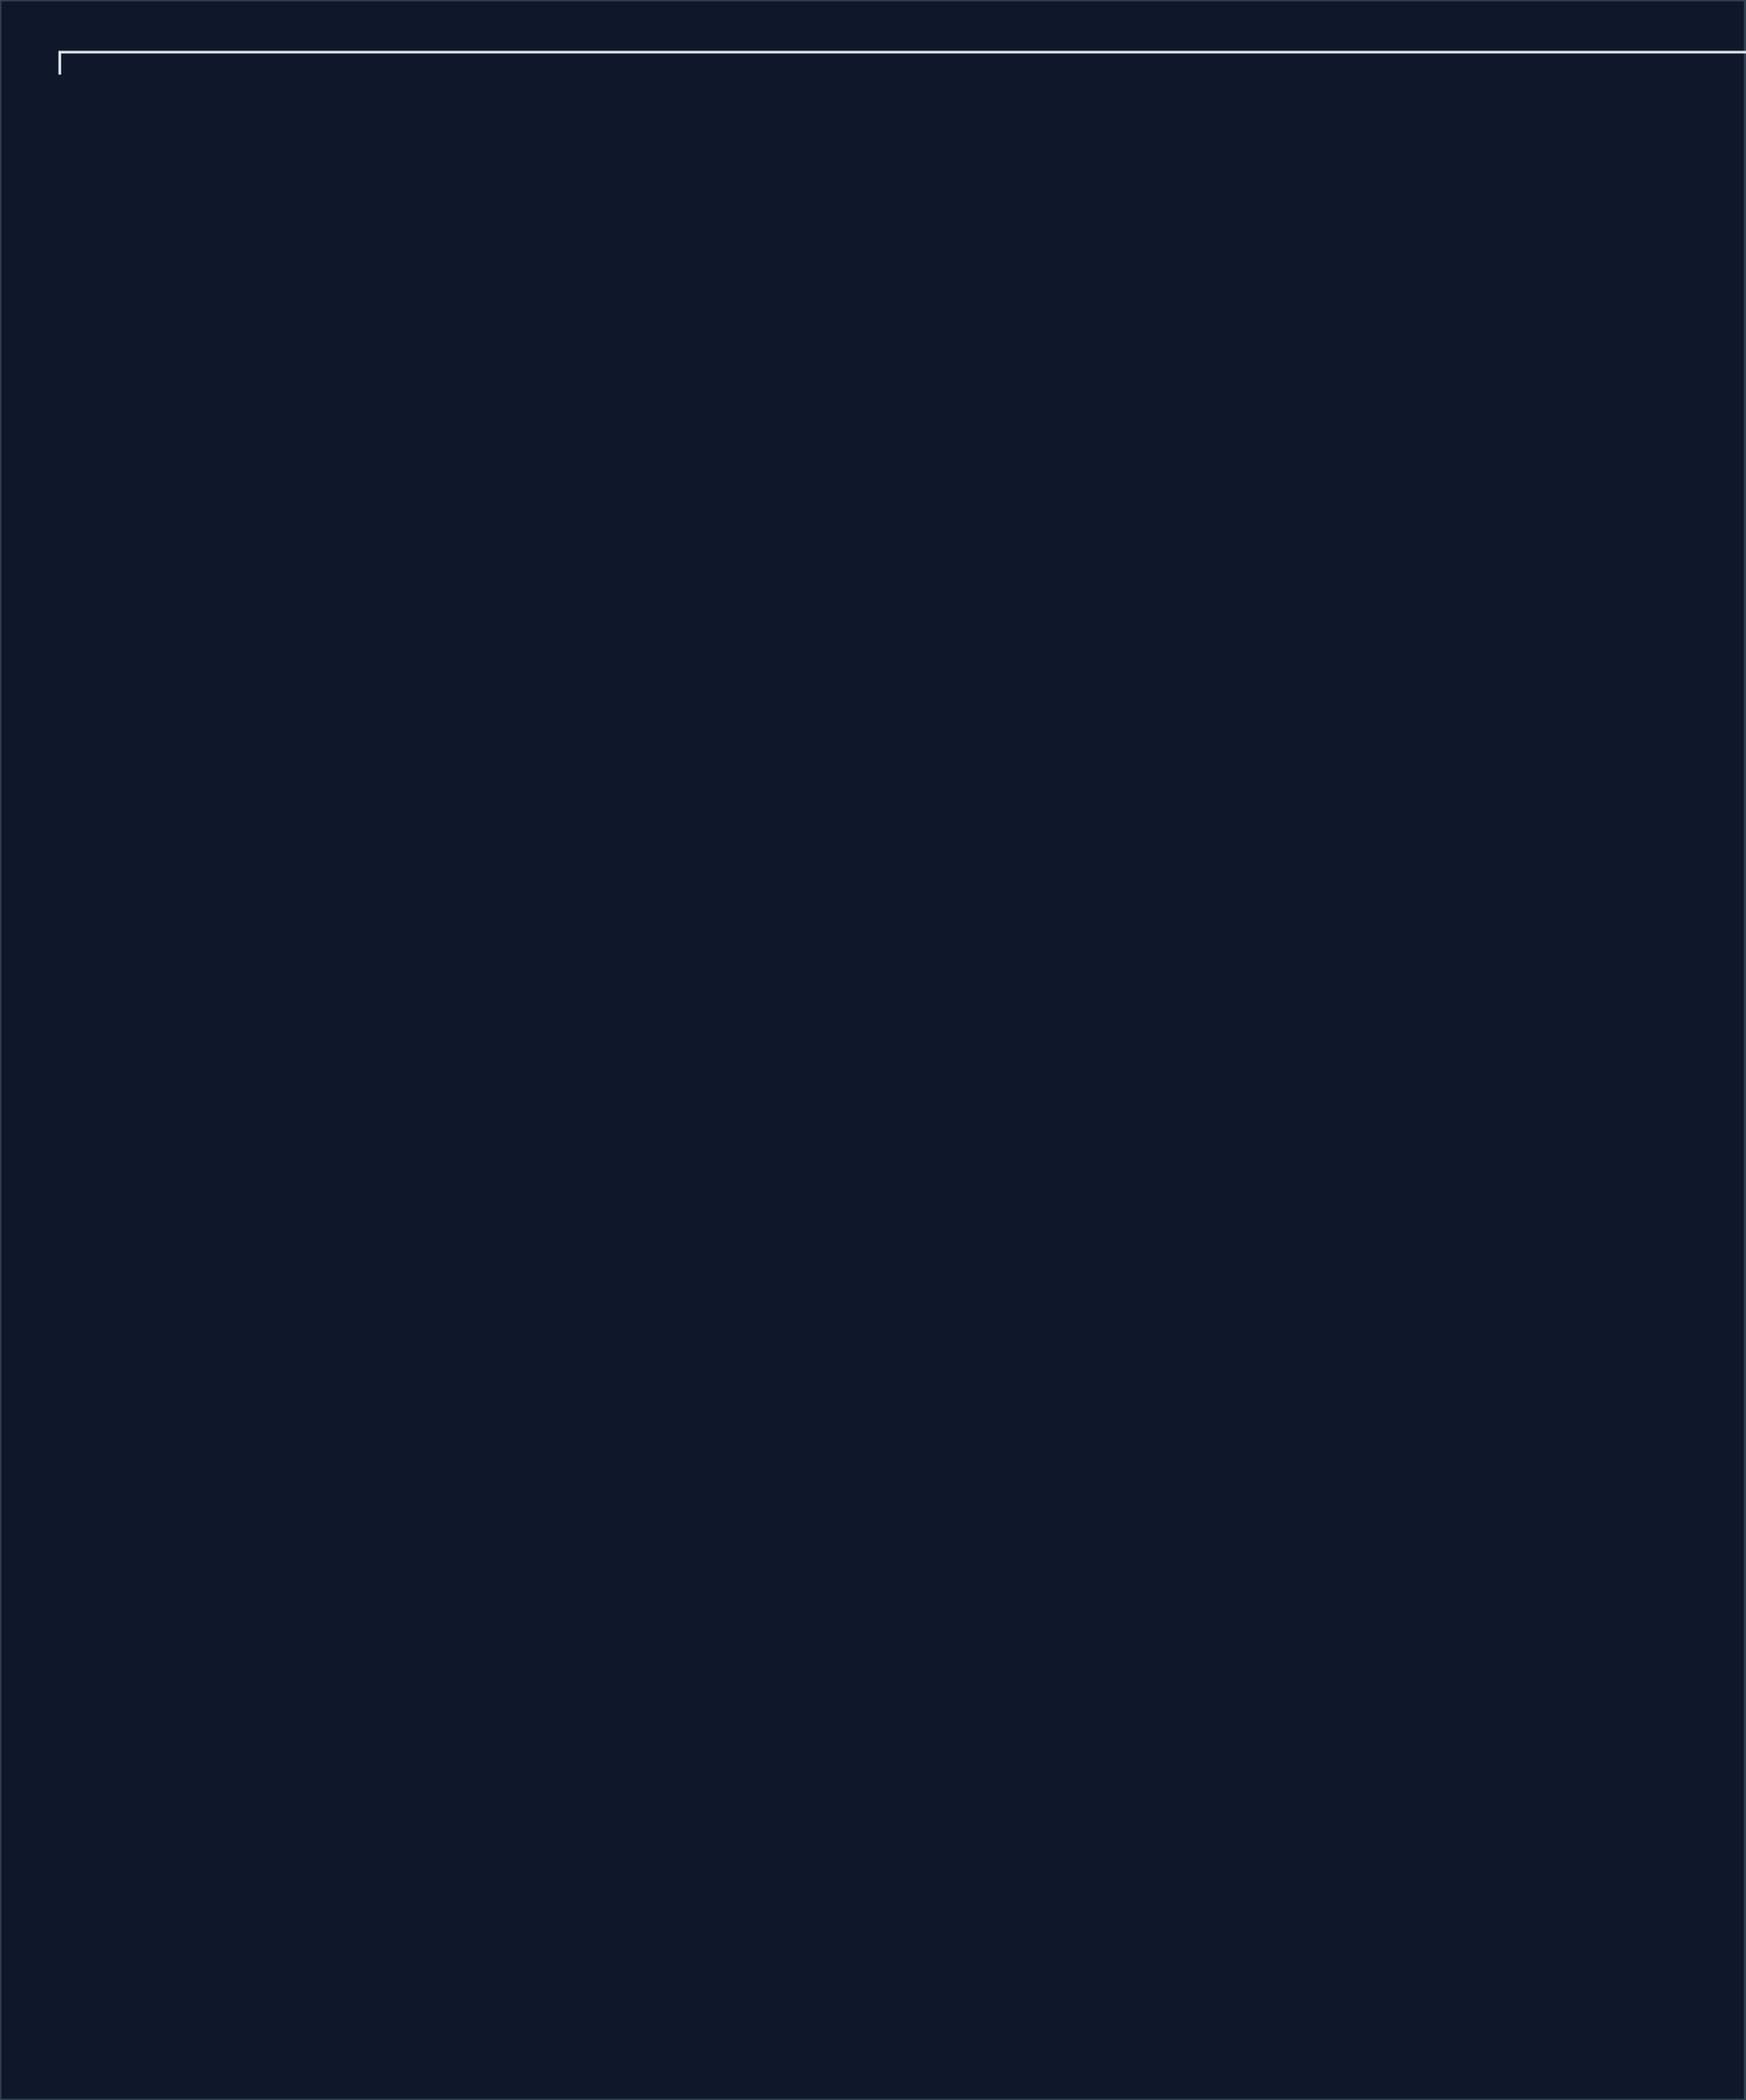
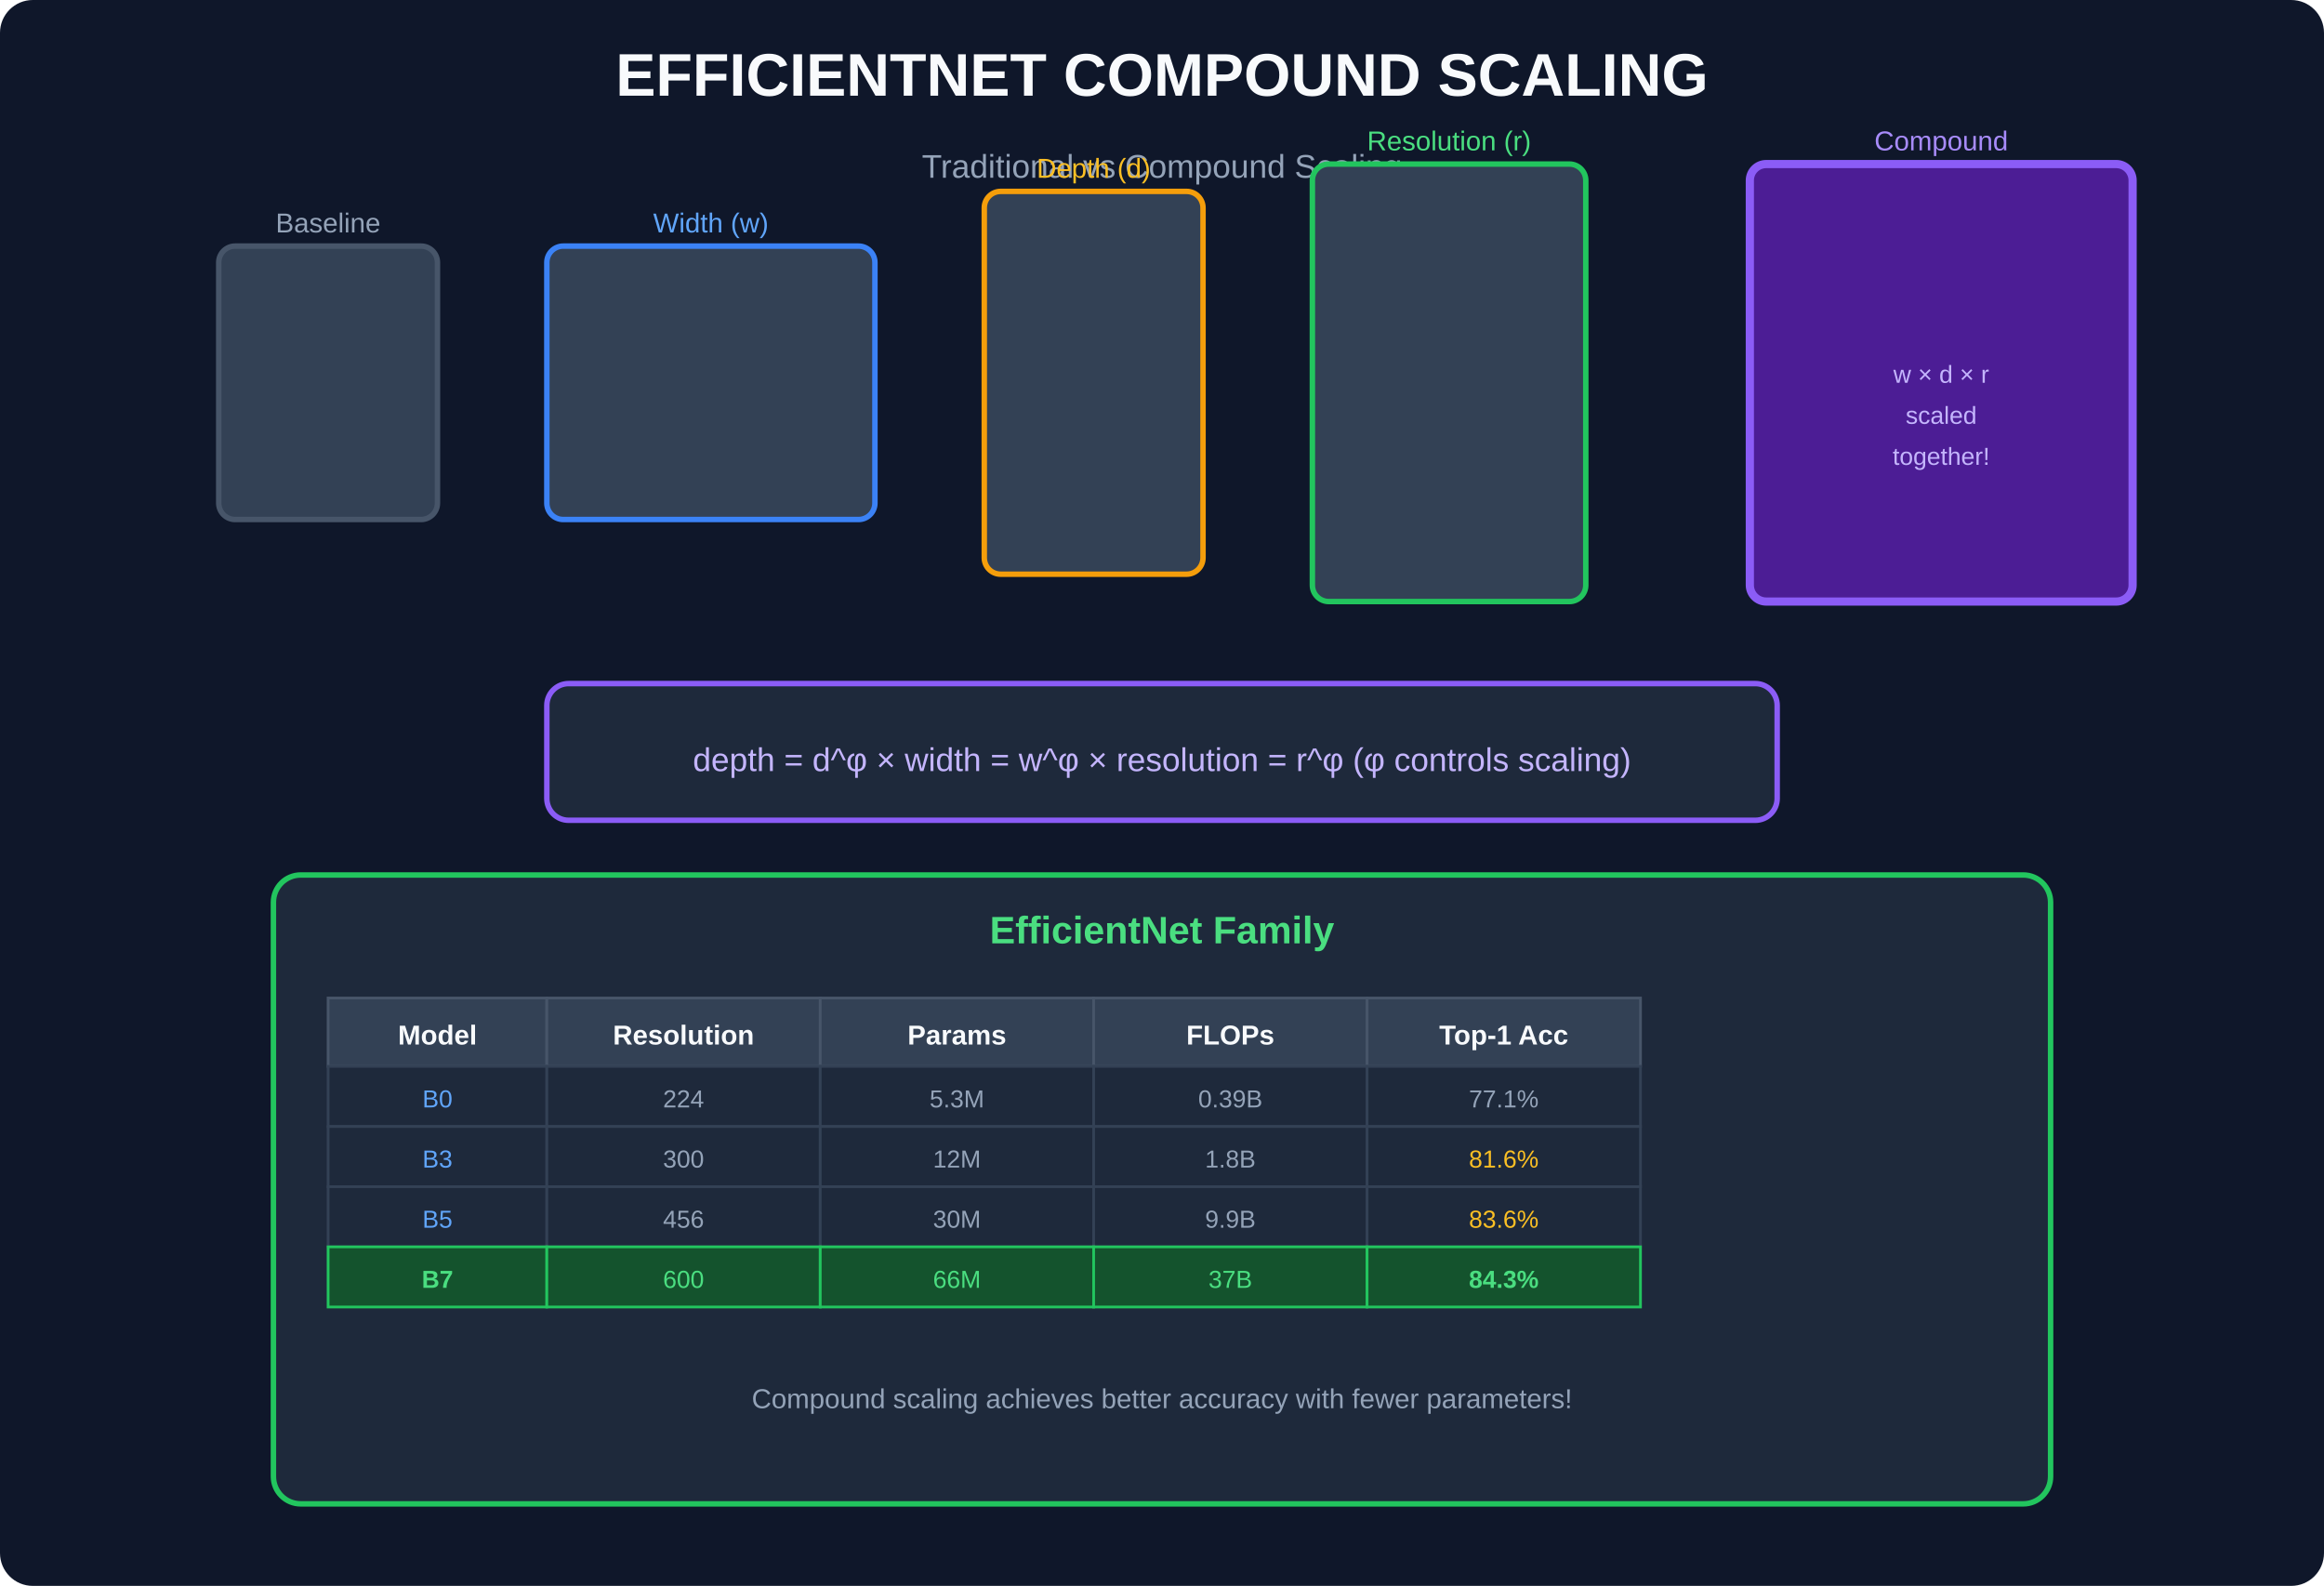
- <svg xmlns="http://www.w3.org/2000/svg" width="660" height="794" viewBox="0 0 660 794">
-   <style>
-     text {
-       font-family: 'Courier New', monospace;
-       font-size: 14px;
-       white-space: pre;
-     }
-   </style>
-   <rect width="100%" height="100%" fill="#0f172a" stroke="#334155" />
-   <text x="10" y="24" fill="#e2e8f0" xml:space="preserve">
- ┌───────────────────────────────────────────────────────────────────────────┐
- │                    EFFICIENTNET COMPOUND SCALING                             │
- └───────────────────────────────────────────────────────────────────────────┘
- 
- Traditional Scaling (one dimension at a time):
- 
-     Baseline         Width (w)           Depth (d)          Resolution (r)
-     ┌─────┐          ┌───────────┐       ┌─────┐            ┌─────────┐
-     │     │          │           │       │     │            │         │
-     │     │          │           │       │     │            │         │
-     │     │          │           │       │     │            │         │
-     └─────┘          └───────────┘       │     │            │         │
-                                          │     │            │         │
-                                          └─────┘            └─────────┘
- 
- EfficientNet Compound Scaling (all dimensions together):
- 
-     Baseline                     Compound Scaled (α=1.2, β=1.1, γ=1.15)
-     ┌─────┐                      ┌──────────────────┐
-     │     │                      │                  │
-     │     │          ────▶       │                  │
-     │     │                      │                  │
-     └─────┘                      │                  │
-                                  │                  │
-                                  │                  │
-                                  └──────────────────┘
- 
-     depth = d^φ    width = w^φ    resolution = r^φ
-     where φ controls overall scaling
- 
- EfficientNet Family:
- ┌──────────┬───────────┬───────────┬────────────┬───────────┐
- │  Model   │Resolution │  Params   │   FLOPs    │  Top-1    │
- ├──────────┼───────────┼───────────┼────────────┼───────────┤
- │ B0       │   224     │   5.3M    │   0.39B    │   77.1%   │
- │ B1       │   240     │   7.8M    │   0.70B    │   79.1%   │
- │ B2       │   260     │   9.2M    │   1.0B     │   80.1%   │
- │ B3       │   300     │   12M     │   1.8B     │   81.6%   │
- │ B4       │   380     │   19M     │   4.2B     │   82.9%   │
- │ B5       │   456     │   30M     │   9.9B     │   83.6%   │
- │ B6       │   528     │   43M     │   19B      │   84.0%   │
- │ B7       │   600     │   66M     │   37B      │   84.3%   │
- └──────────┴───────────┴───────────┴────────────┴───────────┘
-   </text>
+ <svg xmlns="http://www.w3.org/2000/svg" viewBox="0 0 850 580">
+   <defs>
+     <marker id="arrow" markerWidth="10" markerHeight="7" refX="9" refY="3.5" orient="auto">
+       <polygon points="0 0, 10 3.5, 0 7" fill="#fbbf24" />
+     </marker>
+   </defs>
+   <rect width="850" height="580" fill="#0f172a" rx="12" />
+   <text x="425" y="35" text-anchor="middle" font-family="Arial, sans-serif" font-size="22" font-weight="bold" fill="#f8fafc">EFFICIENTNET COMPOUND SCALING</text>
+   <text x="425" y="65" text-anchor="middle" font-family="Arial, sans-serif" font-size="12" fill="#94a3b8">Traditional vs Compound Scaling</text>
+   <g transform="translate(80, 90)">
+     <rect width="80" height="100" rx="6" fill="#334155" stroke="#475569" stroke-width="2" />
+     <text x="40" y="-5" text-anchor="middle" font-family="Arial, sans-serif" font-size="10" fill="#94a3b8">Baseline</text>
+   </g>
+   <g transform="translate(200, 90)">
+     <rect width="120" height="100" rx="6" fill="#334155" stroke="#3b82f6" stroke-width="2" />
+     <text x="60" y="-5" text-anchor="middle" font-family="Arial, sans-serif" font-size="10" fill="#60a5fa">Width (w)</text>
+   </g>
+   <g transform="translate(360, 70)">
+     <rect width="80" height="140" rx="6" fill="#334155" stroke="#f59e0b" stroke-width="2" />
+     <text x="40" y="-5" text-anchor="middle" font-family="Arial, sans-serif" font-size="10" fill="#fbbf24">Depth (d)</text>
+   </g>
+   <g transform="translate(480, 60)">
+     <rect width="100" height="160" rx="6" fill="#334155" stroke="#22c55e" stroke-width="2" />
+     <text x="50" y="-5" text-anchor="middle" font-family="Arial, sans-serif" font-size="10" fill="#4ade80">Resolution (r)</text>
+   </g>
+   <g transform="translate(640, 60)">
+     <rect width="140" height="160" rx="6" fill="#4c1d95" stroke="#8b5cf6" stroke-width="3" />
+     <text x="70" y="-5" text-anchor="middle" font-family="Arial, sans-serif" font-size="10" fill="#a78bfa">Compound</text>
+     <text x="70" y="80" text-anchor="middle" font-family="Arial, sans-serif" font-size="9" fill="#c4b5fd">w × d × r</text>
+     <text x="70" y="95" text-anchor="middle" font-family="Arial, sans-serif" font-size="9" fill="#c4b5fd">scaled</text>
+     <text x="70" y="110" text-anchor="middle" font-family="Arial, sans-serif" font-size="9" fill="#c4b5fd">together!</text>
+   </g>
+   <g transform="translate(200, 250)">
+     <rect width="450" height="50" rx="8" fill="#1e293b" stroke="#8b5cf6" stroke-width="2" />
+     <text x="225" y="32" text-anchor="middle" font-family="Arial, sans-serif" font-size="12" fill="#c4b5fd">depth = d^φ   ×   width = w^φ   ×   resolution = r^φ   (φ controls scaling)</text>
+   </g>
+   <g transform="translate(100, 320)">
+     <rect width="650" height="230" rx="10" fill="#1e293b" stroke="#22c55e" stroke-width="2" />
+     <text x="325" y="25" text-anchor="middle" font-family="Arial, sans-serif" font-size="14" font-weight="bold" fill="#4ade80">EfficientNet Family</text>
+     <g transform="translate(20, 45)">
+       <rect width="80" height="25" fill="#334155" stroke="#475569" stroke-width="1" />
+       <text x="40" y="17" text-anchor="middle" font-family="Arial, sans-serif" font-size="10" font-weight="bold" fill="#f8fafc">Model</text>
+       <rect x="80" width="100" height="25" fill="#334155" stroke="#475569" stroke-width="1" />
+       <text x="130" y="17" text-anchor="middle" font-family="Arial, sans-serif" font-size="10" font-weight="bold" fill="#f8fafc">Resolution</text>
+       <rect x="180" width="100" height="25" fill="#334155" stroke="#475569" stroke-width="1" />
+       <text x="230" y="17" text-anchor="middle" font-family="Arial, sans-serif" font-size="10" font-weight="bold" fill="#f8fafc">Params</text>
+       <rect x="280" width="100" height="25" fill="#334155" stroke="#475569" stroke-width="1" />
+       <text x="330" y="17" text-anchor="middle" font-family="Arial, sans-serif" font-size="10" font-weight="bold" fill="#f8fafc">FLOPs</text>
+       <rect x="380" width="100" height="25" fill="#334155" stroke="#475569" stroke-width="1" />
+       <text x="430" y="17" text-anchor="middle" font-family="Arial, sans-serif" font-size="10" font-weight="bold" fill="#f8fafc">Top-1 Acc</text>
+     </g>
+     <g transform="translate(20, 70)">
+       <rect width="80" height="22" fill="#1e293b" stroke="#334155" stroke-width="1" />
+       <text x="40" y="15" text-anchor="middle" font-family="Arial, sans-serif" font-size="9" fill="#60a5fa">B0</text>
+       <rect x="80" width="100" height="22" fill="#1e293b" stroke="#334155" stroke-width="1" />
+       <text x="130" y="15" text-anchor="middle" font-family="Arial, sans-serif" font-size="9" fill="#94a3b8">224</text>
+       <rect x="180" width="100" height="22" fill="#1e293b" stroke="#334155" stroke-width="1" />
+       <text x="230" y="15" text-anchor="middle" font-family="Arial, sans-serif" font-size="9" fill="#94a3b8">5.3M</text>
+       <rect x="280" width="100" height="22" fill="#1e293b" stroke="#334155" stroke-width="1" />
+       <text x="330" y="15" text-anchor="middle" font-family="Arial, sans-serif" font-size="9" fill="#94a3b8">0.39B</text>
+       <rect x="380" width="100" height="22" fill="#1e293b" stroke="#334155" stroke-width="1" />
+       <text x="430" y="15" text-anchor="middle" font-family="Arial, sans-serif" font-size="9" fill="#94a3b8">77.1%</text>
+     </g>
+     <g transform="translate(20, 92)">
+       <rect width="80" height="22" fill="#1e293b" stroke="#334155" stroke-width="1" />
+       <text x="40" y="15" text-anchor="middle" font-family="Arial, sans-serif" font-size="9" fill="#60a5fa">B3</text>
+       <rect x="80" width="100" height="22" fill="#1e293b" stroke="#334155" stroke-width="1" />
+       <text x="130" y="15" text-anchor="middle" font-family="Arial, sans-serif" font-size="9" fill="#94a3b8">300</text>
+       <rect x="180" width="100" height="22" fill="#1e293b" stroke="#334155" stroke-width="1" />
+       <text x="230" y="15" text-anchor="middle" font-family="Arial, sans-serif" font-size="9" fill="#94a3b8">12M</text>
+       <rect x="280" width="100" height="22" fill="#1e293b" stroke="#334155" stroke-width="1" />
+       <text x="330" y="15" text-anchor="middle" font-family="Arial, sans-serif" font-size="9" fill="#94a3b8">1.8B</text>
+       <rect x="380" width="100" height="22" fill="#1e293b" stroke="#334155" stroke-width="1" />
+       <text x="430" y="15" text-anchor="middle" font-family="Arial, sans-serif" font-size="9" fill="#fbbf24">81.6%</text>
+     </g>
+     <g transform="translate(20, 114)">
+       <rect width="80" height="22" fill="#1e293b" stroke="#334155" stroke-width="1" />
+       <text x="40" y="15" text-anchor="middle" font-family="Arial, sans-serif" font-size="9" fill="#60a5fa">B5</text>
+       <rect x="80" width="100" height="22" fill="#1e293b" stroke="#334155" stroke-width="1" />
+       <text x="130" y="15" text-anchor="middle" font-family="Arial, sans-serif" font-size="9" fill="#94a3b8">456</text>
+       <rect x="180" width="100" height="22" fill="#1e293b" stroke="#334155" stroke-width="1" />
+       <text x="230" y="15" text-anchor="middle" font-family="Arial, sans-serif" font-size="9" fill="#94a3b8">30M</text>
+       <rect x="280" width="100" height="22" fill="#1e293b" stroke="#334155" stroke-width="1" />
+       <text x="330" y="15" text-anchor="middle" font-family="Arial, sans-serif" font-size="9" fill="#94a3b8">9.9B</text>
+       <rect x="380" width="100" height="22" fill="#1e293b" stroke="#334155" stroke-width="1" />
+       <text x="430" y="15" text-anchor="middle" font-family="Arial, sans-serif" font-size="9" fill="#fbbf24">83.6%</text>
+     </g>
+     <g transform="translate(20, 136)">
+       <rect width="80" height="22" fill="#14532d" stroke="#22c55e" stroke-width="1" />
+       <text x="40" y="15" text-anchor="middle" font-family="Arial, sans-serif" font-size="9" font-weight="bold" fill="#4ade80">B7</text>
+       <rect x="80" width="100" height="22" fill="#14532d" stroke="#22c55e" stroke-width="1" />
+       <text x="130" y="15" text-anchor="middle" font-family="Arial, sans-serif" font-size="9" fill="#4ade80">600</text>
+       <rect x="180" width="100" height="22" fill="#14532d" stroke="#22c55e" stroke-width="1" />
+       <text x="230" y="15" text-anchor="middle" font-family="Arial, sans-serif" font-size="9" fill="#4ade80">66M</text>
+       <rect x="280" width="100" height="22" fill="#14532d" stroke="#22c55e" stroke-width="1" />
+       <text x="330" y="15" text-anchor="middle" font-family="Arial, sans-serif" font-size="9" fill="#4ade80">37B</text>
+       <rect x="380" width="100" height="22" fill="#14532d" stroke="#22c55e" stroke-width="1" />
+       <text x="430" y="15" text-anchor="middle" font-family="Arial, sans-serif" font-size="9" font-weight="bold" fill="#4ade80">84.3%</text>
+     </g>
+     <text x="325" y="195" text-anchor="middle" font-family="Arial, sans-serif" font-size="10" fill="#94a3b8">Compound scaling achieves better accuracy with fewer parameters!</text>
+   </g>
</svg>
